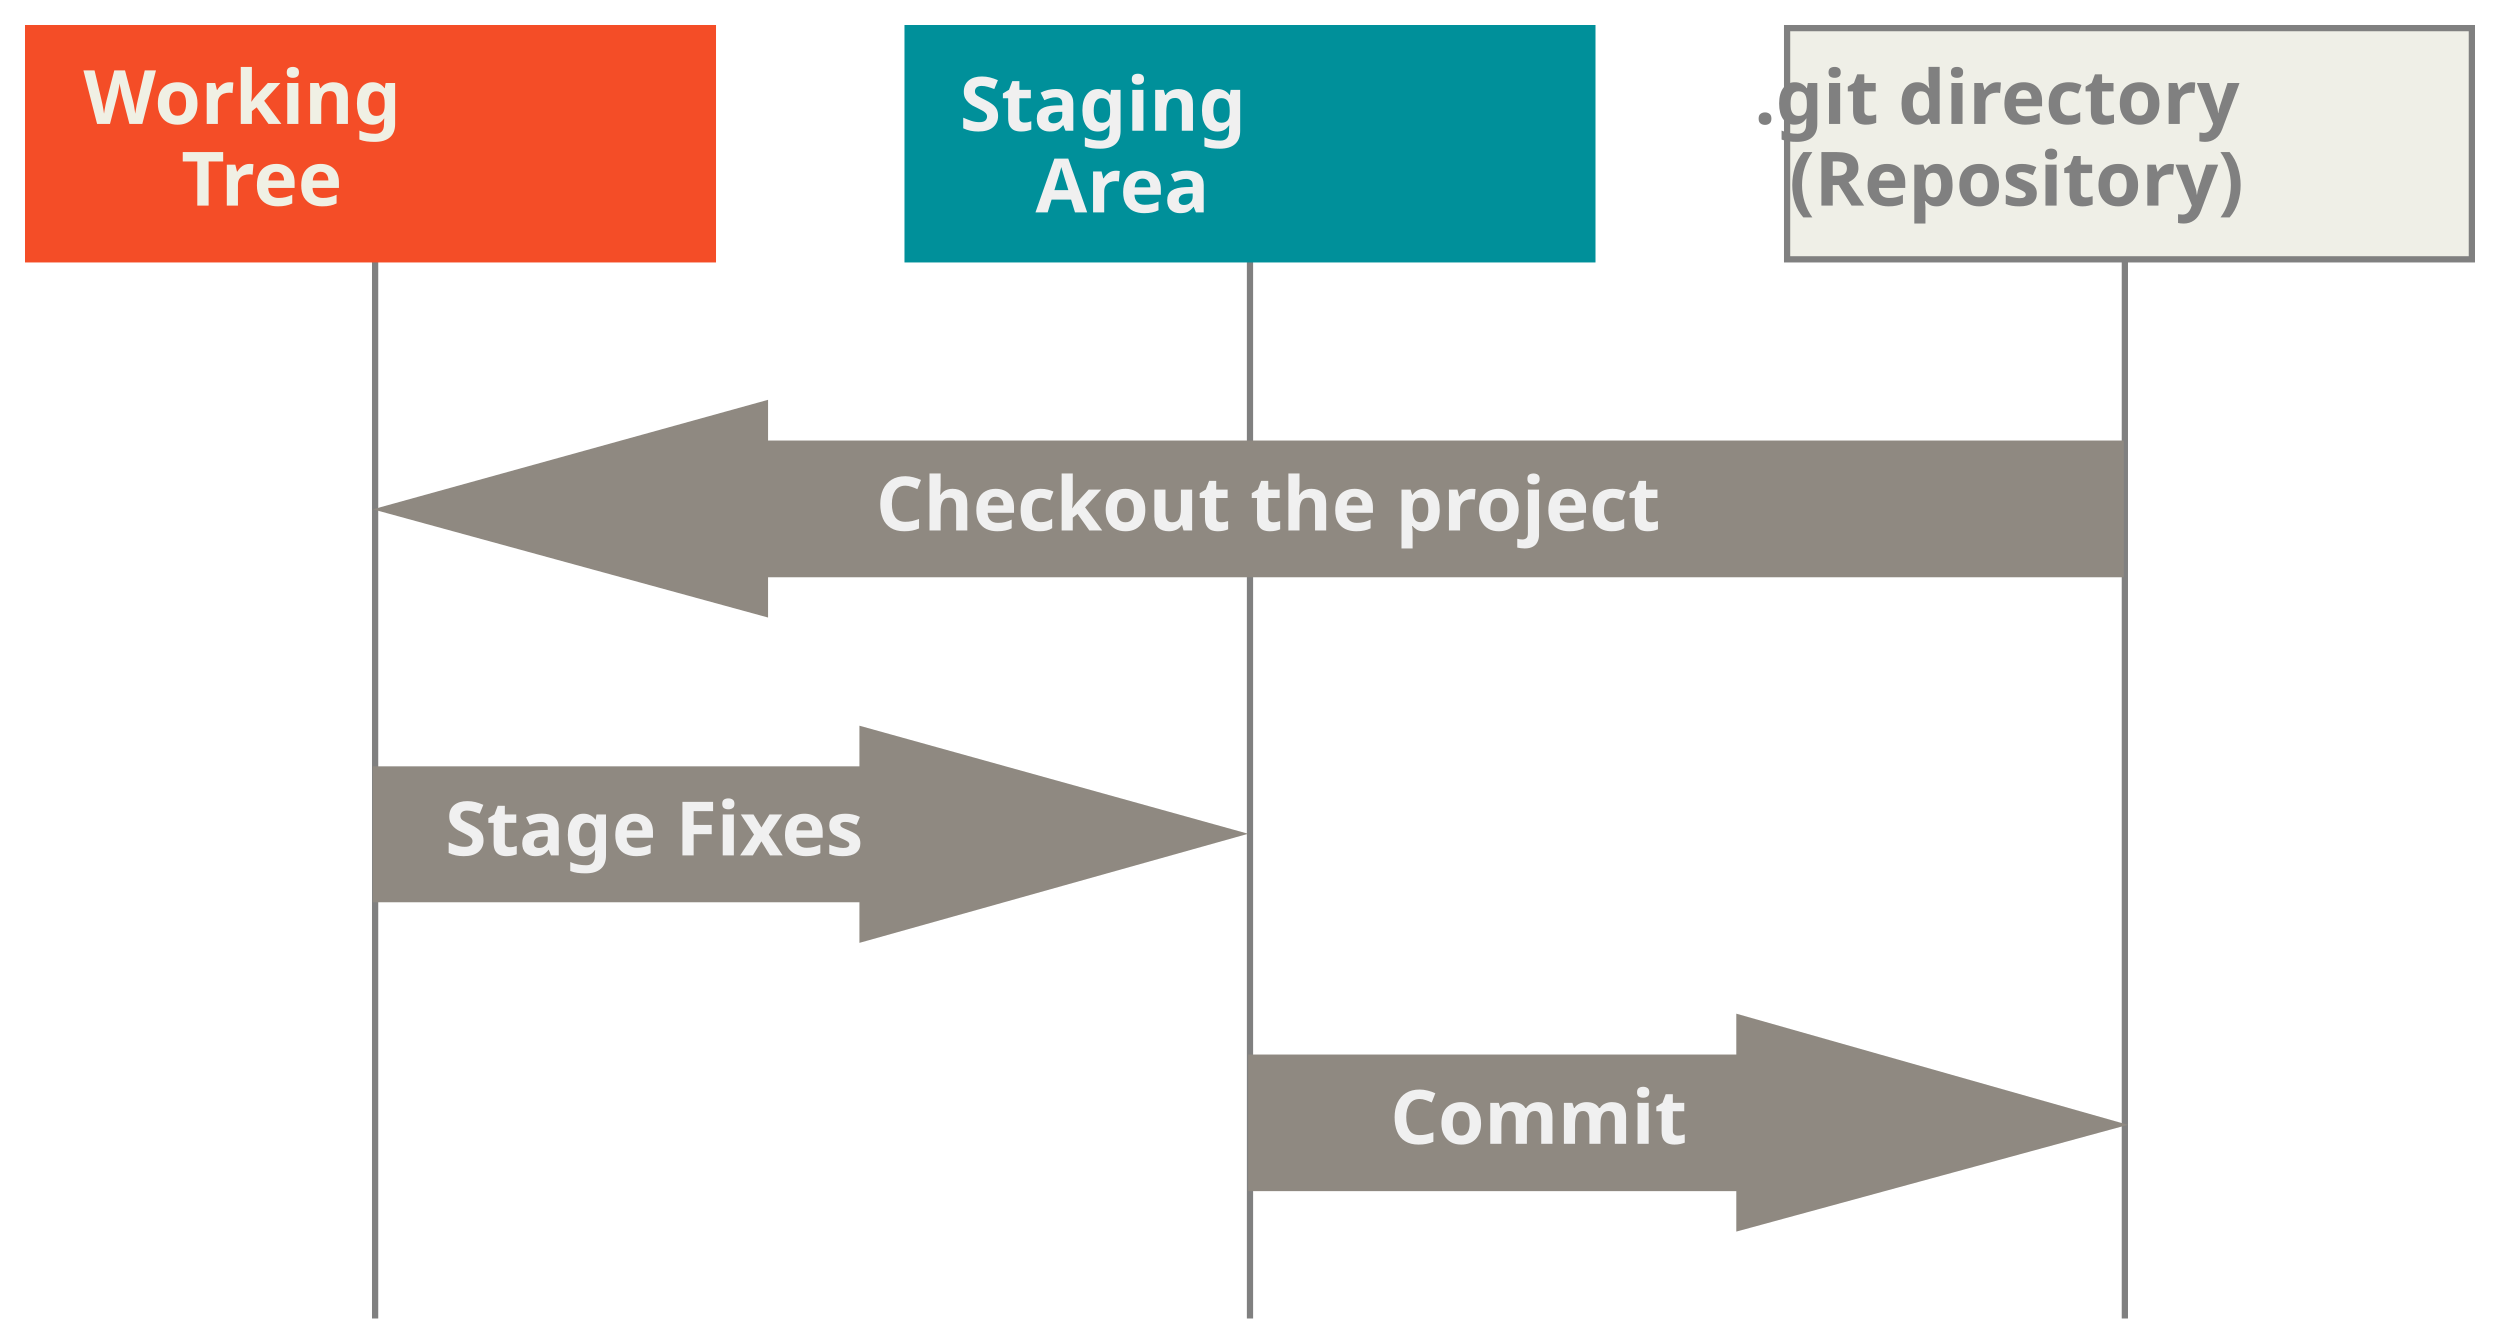
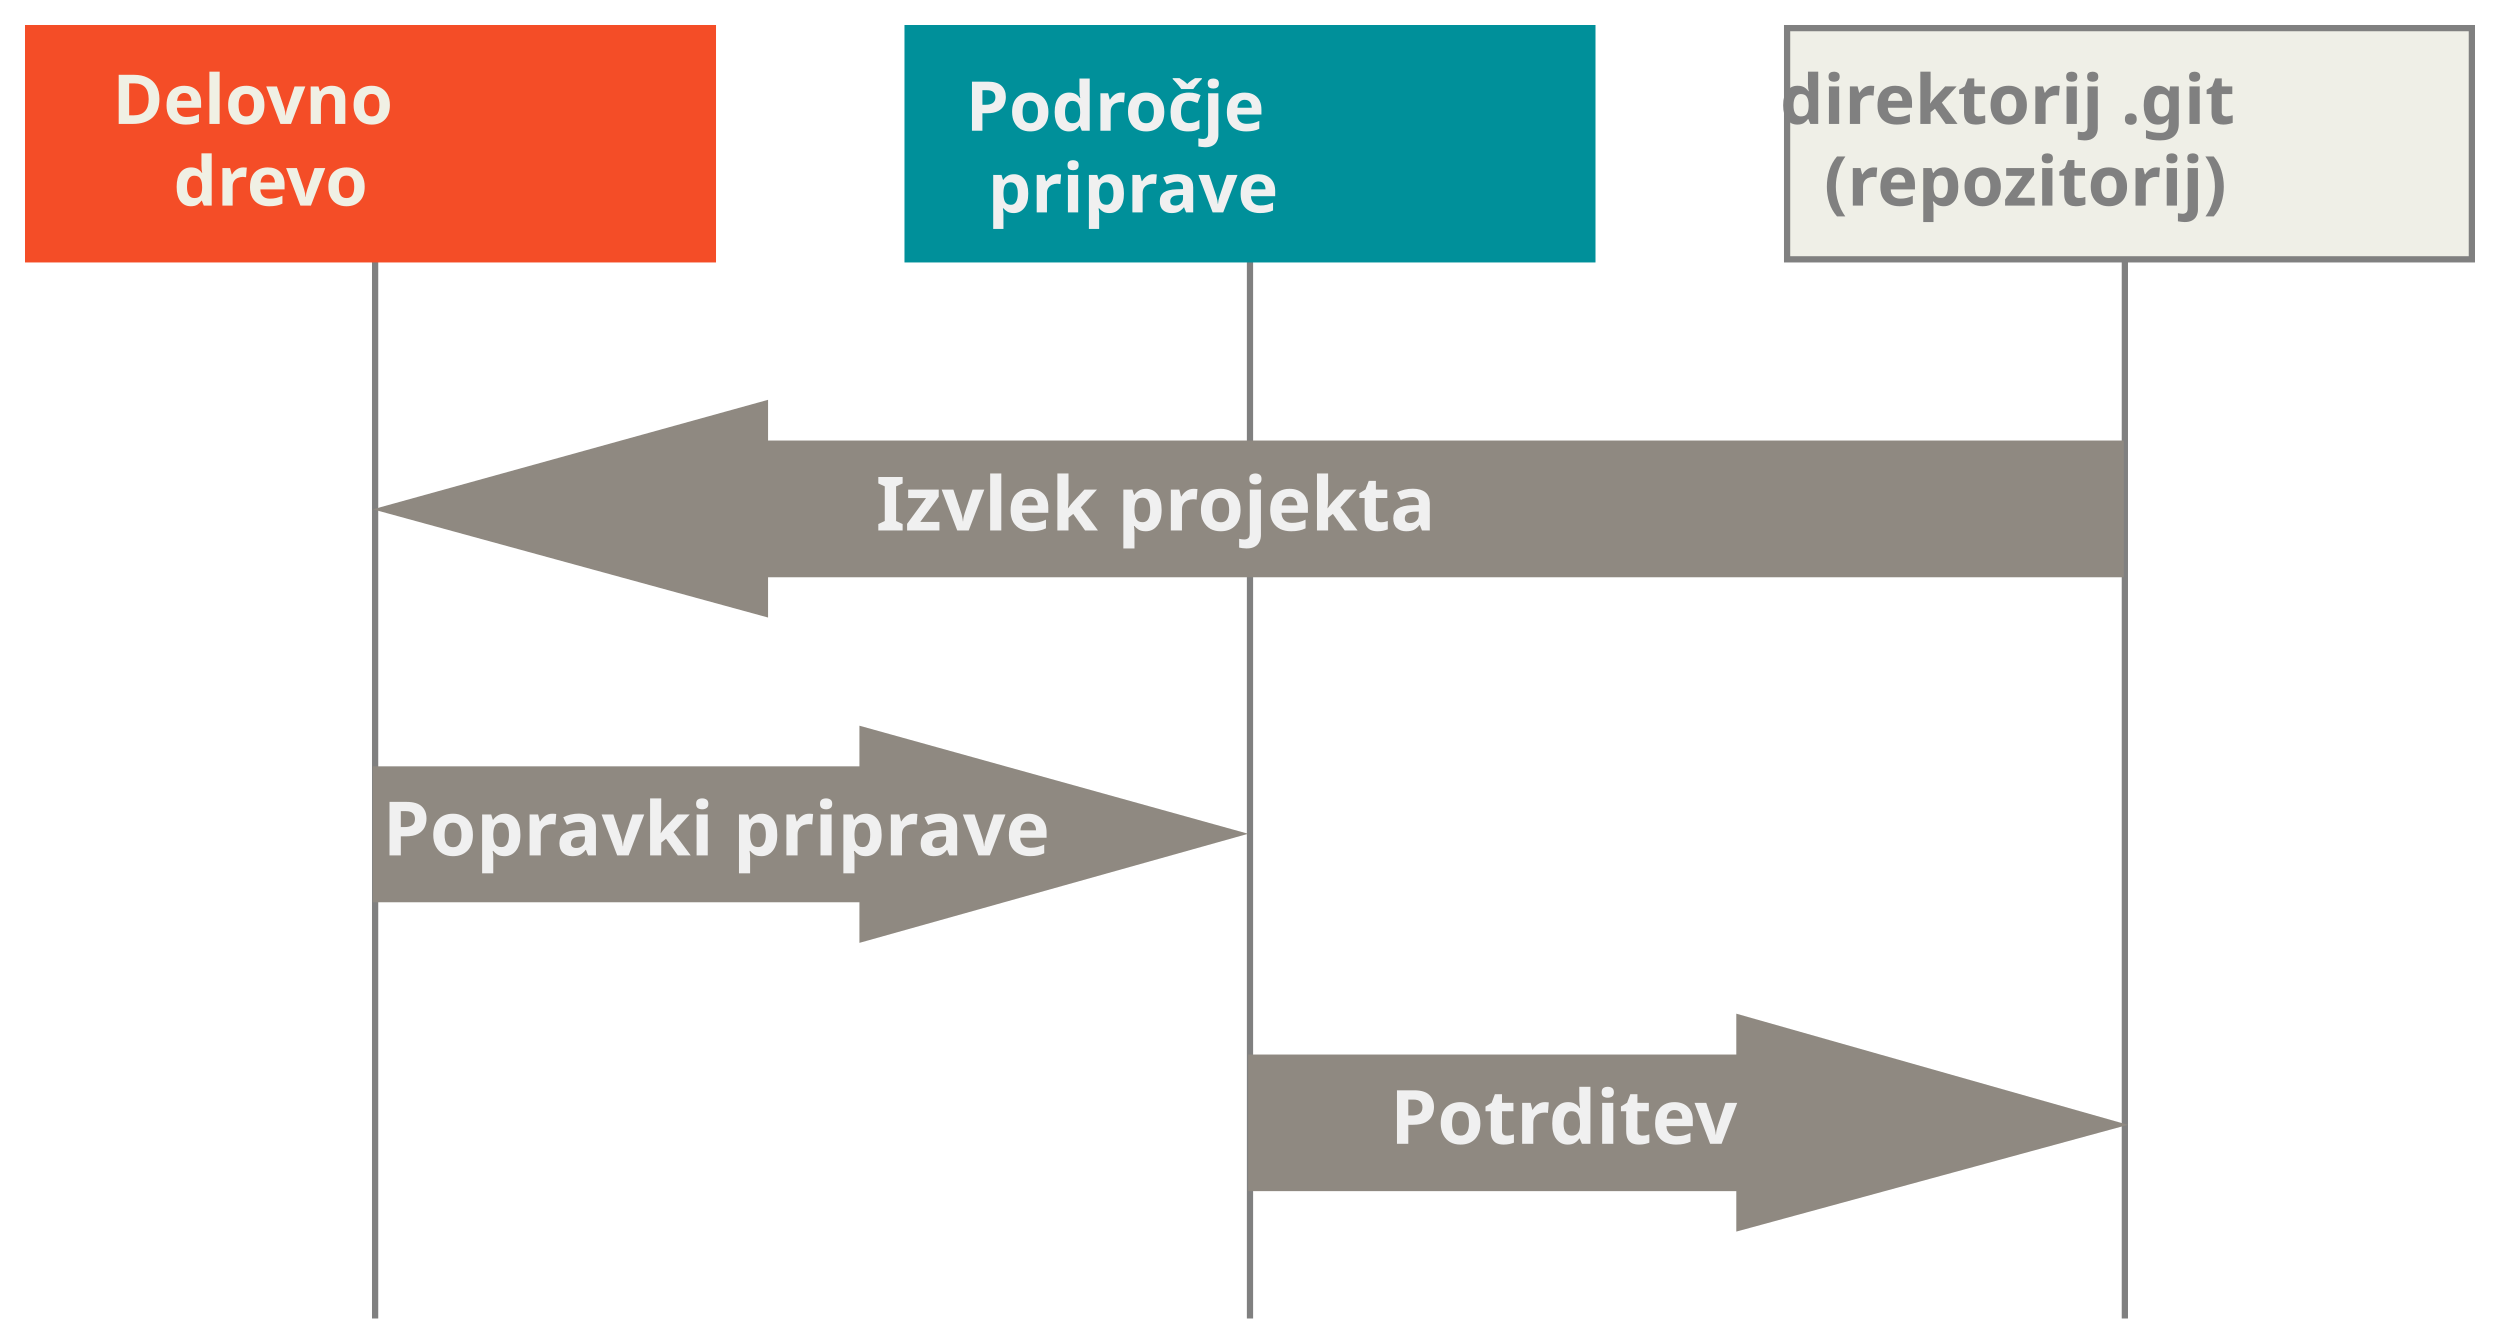
<svg xmlns="http://www.w3.org/2000/svg" id="svg1195" version="1.1" viewBox="0 0 400.06 214.99">
  <g id="layer1">
    <g id="g393">
      <g id="g1279">
        <g id="g1142" transform="translate(.5284)" style="fill-rule:evenodd;fill:#8f8981;stroke-linecap:square;stroke:#8f8981">
          <path id="Line" d="m59.5 26.411v184.08" style="stroke:gray" />
          <path id="path1138" d="m339.5 26.411v184.08" style="stroke:gray" />
          <path id="path1140" d="m199.5 26.411v184.08" style="stroke:gray" />
        </g>
        <g id="g1160" transform="translate(.5284)" style="fill-rule:evenodd">
          <g id="g986">
            <rect id="rect1152" transform="translate(144.21,4)" width="110.58" height="38" style="fill:#00909a" />
-             <text id="text978" transform="translate(-31.483,78.068)" x="230.849" y="-57.144" style="fill:#f0f0f0;font-family:'Source Code Pro';font-feature-settings:normal;font-size:12px;font-variant-caps:normal;font-variant-ligatures:normal;font-variant-numeric:normal;font-weight:bold;letter-spacing:0px;line-height:13.067px;text-align:center;text-anchor:middle;word-spacing:0px" xml:space="preserve">
-               <tspan id="tspan976" x="230.849" y="-57.144">Staging</tspan>
-               <tspan id="tspan980" x="230.849" y="-44.077">Area</tspan>
+             <text id="text978" transform="translate(-31.483,78.068)" x="230.849" y="-57.144" style="fill:#f0f0f0;font-family:'Source Code Pro';font-feature-settings:normal;font-size:11px;font-variant-caps:normal;font-variant-ligatures:normal;font-variant-numeric:normal;font-weight:bold;letter-spacing:0px;line-height:13.067px;text-align:center;text-anchor:middle;word-spacing:0px" xml:space="preserve">
+               <tspan id="tspan976" x="230.849" y="-57.144">Področje</tspan>
+               <tspan id="tspan980" x="230.849" y="-44.077">priprave</tspan>
            </text>
          </g>
        </g>
        <g id="g1170" transform="translate(.5284)" style="fill-rule:evenodd">
          <rect id="rect1162" transform="translate(284.95,4)" x=".5" y=".5" width="109.58" height="37" style="fill:#efefe7;stroke:gray" />
-           <text id="text990" transform="translate(-25.325,77.518)" x="364.633" y="-57.686" style="fill:gray;font-family:'Source Code Pro';font-feature-settings:normal;font-size:12px;font-variant-caps:normal;font-variant-ligatures:normal;font-variant-numeric:normal;font-weight:bold;letter-spacing:0px;line-height:13.067px;text-align:center;text-anchor:middle;word-spacing:0px" xml:space="preserve">
-             <tspan id="tspan988" x="364.633" y="-57.686">.git directory</tspan>
-             <tspan id="tspan992" x="364.633" y="-44.619">(Repository)</tspan>
+           <text id="text990" transform="translate(-25.325,77.518)" x="364.633" y="-57.686" style="fill:gray;font-family:'Source Code Pro';font-feature-settings:normal;font-size:11px;font-variant-caps:normal;font-variant-ligatures:normal;font-variant-numeric:normal;font-weight:bold;letter-spacing:0px;line-height:13.067px;text-align:center;text-anchor:middle;word-spacing:0px" xml:space="preserve">
+             <tspan id="tspan988" x="364.633" y="-57.686">direktorij .git</tspan>
+             <tspan id="tspan992" x="364.633" y="-44.619">(repozitorij)</tspan>
          </text>
        </g>
        <g id="g347">
          <path id="path1174" transform="translate(.5284)" d="m122.38 70.5h216.95v21.875h-216.95v6.447l-63.25-17.319 63.25-17.525z" style="fill:#8f8981" />
          <text id="Checkout-the-project" transform="translate(.5284 -1.1079)" style="fill-rule:evenodd;fill:#f0f0f0;font-family:'Source Code Pro';font-size:12px;font-weight:700">
-             <tspan id="tspan1182" x="139.632" y="86" style="fill:#f0f0f0">Checkout the project</tspan>
+             <tspan id="tspan1182" x="139.632" y="86" style="fill:#f0f0f0">Izvlek projekta</tspan>
          </text>
        </g>
        <g id="g352">
          <path id="path1176" transform="translate(.5284)" d="m137 144.38h-77.875v-21.75h77.875v-6.5l62.209 17.293-62.209 17.457z" style="fill:#8f8981" />
          <text id="Stage-Fixes" transform="translate(.5284 -1.116)" style="fill-rule:evenodd;fill:#f0f0f0;font-family:'Source Code Pro';font-size:12px;font-weight:700">
-             <tspan id="tspan1185" x="70.723" y="138" style="fill:#f0f0f0">Stage Fixes</tspan>
+             <tspan id="tspan1185" x="60.723" y="138" style="fill:#f0f0f0">Popravki priprave</tspan>
          </text>
        </g>
        <g id="g357">
          <path id="path1178" transform="translate(.5284)" d="m277.32 190.61h-78.112v-21.858h78.112v-6.539l62.68 17.785-62.68 17.087z" style="fill:#8f8981" />
          <text id="Commit" transform="translate(.5284 -1.1346)" style="fill-rule:evenodd;fill:#f0f0f0;font-family:'Source Code Pro';font-size:12px;font-weight:700">
-             <tspan id="tspan1188" x="221.94" y="184.17" style="fill:#f0f0f0">Commit</tspan>
+             <tspan id="tspan1188" x="221.94" y="184.17" style="fill:#f0f0f0">Potrditev</tspan>
          </text>
        </g>
        <g id="g974">
          <g id="ref-(2-line)" transform="translate(4,4)" style="fill-rule:evenodd">
            <rect id="rect1144" width="110.58" height="38" style="fill-rule:evenodd;fill:#f44d27" />
          </g>
-           <text id="text956" transform="translate(-47.951,73.488)" x="106.993" y="-53.655" style="fill:#f0f0e4;font-family:'Source Code Pro';font-feature-settings:normal;font-size:12px;font-variant-caps:normal;font-variant-ligatures:normal;font-variant-numeric:normal;font-weight:bold;letter-spacing:0px;line-height:13.067px;text-align:center;text-anchor:middle;word-spacing:0px" xml:space="preserve">
-             <tspan id="tspan954" x="106.993" y="-53.655" style="fill:#f0f0e4;line-height:13.067px">Working</tspan>
-             <tspan id="tspan958" x="106.993" y="-40.588" style="fill:#f0f0e4;line-height:13.067px">Tree</tspan>
+           <text id="text956" transform="translate(-47.951,73.488)" x="106.993" y="-53.655" style="fill:#f0f0e4;font-family:'Source Code Pro';font-feature-settings:normal;font-size:11px;font-variant-caps:normal;font-variant-ligatures:normal;font-variant-numeric:normal;font-weight:bold;letter-spacing:0px;line-height:13.067px;text-align:center;text-anchor:middle;word-spacing:0px" xml:space="preserve">
+             <tspan id="tspan954" x="106.993" y="-53.655" style="fill:#f0f0e4;line-height:13.067px">Delovno</tspan>
+             <tspan id="tspan958" x="106.993" y="-40.588" style="fill:#f0f0e4;line-height:13.067px">drevo</tspan>
          </text>
        </g>
      </g>
    </g>
  </g>
</svg>
